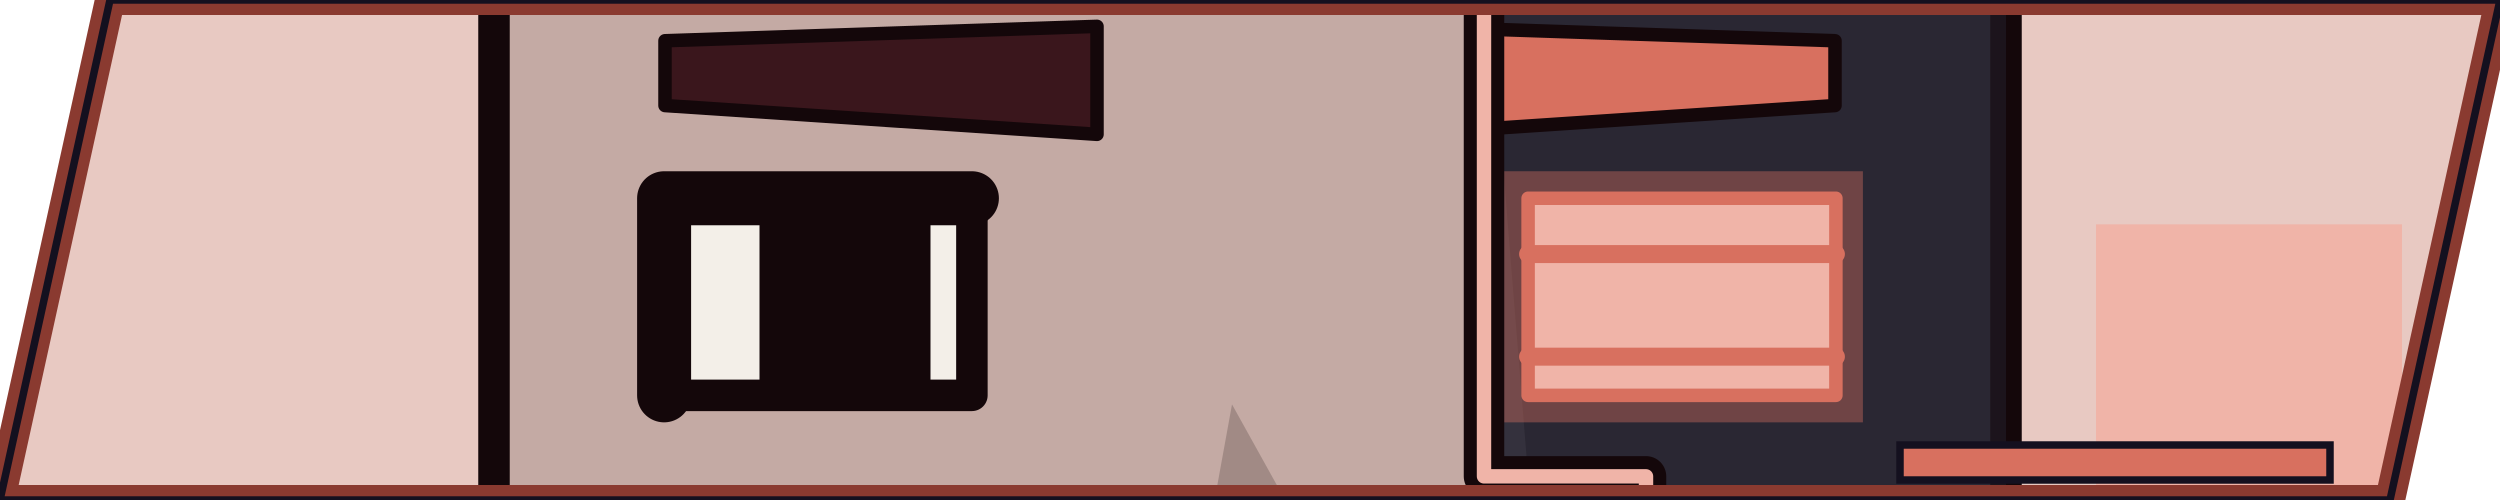
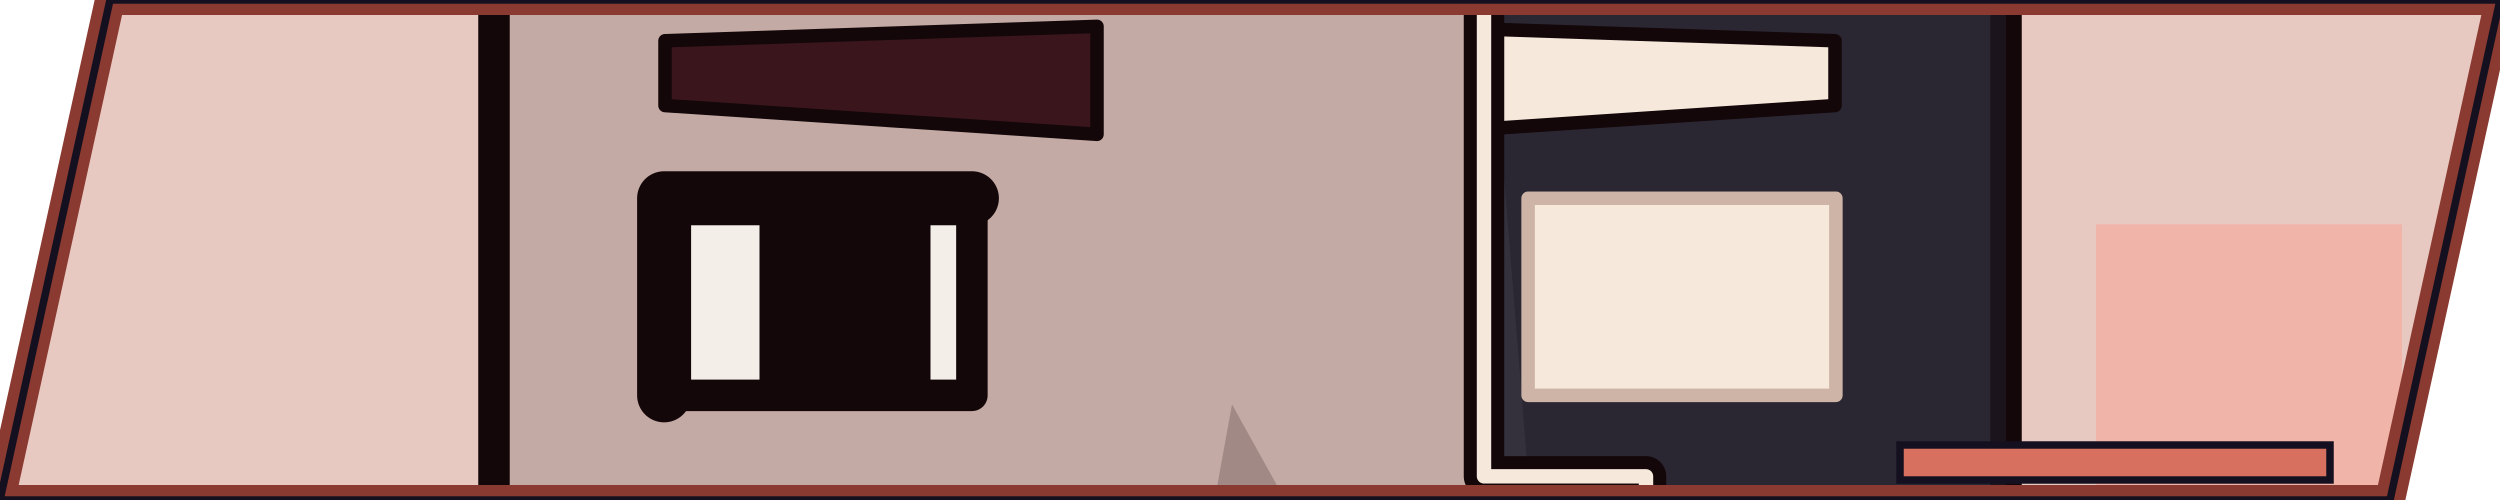
<svg xmlns="http://www.w3.org/2000/svg" width="500" height="100" viewBox="0 0 500 100">
  <defs>
    <clipPath id="sc-s24">
      <polygon points="22,0 500,0 478,100 0,100" />
    </clipPath>
  </defs>
  <g clip-path="url(#sc-s24)">
    <rect width="500" height="100" fill="#e8c9c2" />
    <g transform="translate(250 50) scale(0.9) translate(-256.0 -261.7)">
      <rect x="300" y="400" width="212" height="112" fill="#f0b4a8" />
      <rect x="372" y="328" width="140" height="72" fill="#f0b4a8" />
      <rect x="444" y="256" width="68" height="72" fill="#f0b4a8" />
      <rect x="20" y="20" width="90" height="90" fill="#f0b4a8" />
      <rect x="110" y="110" width="60" height="60" fill="#f0b4a8" />
      <g transform="translate(256.0 302.0) rotate(0) scale(1.0)">
        <polygon points="-150.0,-170.0 150.0,-170.0 168.0,-122.0 168.0,108.0 132.0,172.0 -132.0,172.0 -168.0,108.0 -168.0,-122.0" fill="#c4aaa4" stroke="#14070a" stroke-width="7" stroke-linejoin="round" />
        <clipPath id="sh-s24">
          <polygon points="40,-260 300,-260 300,260 82,260" />
        </clipPath>
        <g clip-path="url(#sh-s24)">
          <polygon points="-150.0,-170.0 150.0,-170.0 168.0,-122.0 168.0,108.0 132.0,172.0 -132.0,172.0 -168.0,108.0 -168.0,-122.0" fill="#85706c" opacity="0.55" />
        </g>
        <polygon points="-4.0,-6.0 16.0,30.0 -12.0,38.0" fill="#85706c" opacity="0.55" />
        <polygon points="-61.8,-51.8 -130.2,-51.8 -130.2,-8.0 -61.8,-8.0" fill="#f3efe8" stroke="#14070a" stroke-width="7" stroke-linejoin="round" />
        <polygon points="-109.0,-49.0 -71.0,-49.0 -71.0,-7.0 -109.0,-7.0" fill="#14070a" />
        <polyline points="-61.8,-51.8 -130.2,-51.8 -130.2,-8.0" fill="none" stroke="#14070a" stroke-width="12" stroke-linecap="round" stroke-linejoin="round" />
        <polygon points="-34.0,-90.0 -130.0,-86.8 -130.0,-72.4 -34.0,-66.0" fill="#3a161c" stroke="#14070a" stroke-width="3" stroke-linejoin="round" />
        <polyline points="-58.0,106.0 58.0,106.0" fill="none" stroke="#14070a" stroke-width="10" stroke-linecap="round" stroke-linejoin="round" />
        <clipPath id="m-s24">
          <polygon points="16.0,-300.0 16.0,-150.0 52.0,-150.0 52.0,-70.0 52.0,10.0 88.0,10.0 88.0,90.0 124.0,90.0 124.0,172.0 124.0,300.0 300.0,300.0 300.0,-300.0" />
        </clipPath>
        <clipPath id="hc-s24">
          <polygon points="-150.0,-170.0 150.0,-170.0 168.0,-122.0 168.0,108.0 132.0,172.0 -132.0,172.0 -168.0,108.0 -168.0,-122.0" />
        </clipPath>
        <g clip-path="url(#hc-s24)">
          <g clip-path="url(#m-s24)">
            <polygon points="-150.0,-170.0 150.0,-170.0 168.0,-122.0 168.0,108.0 132.0,172.0 -132.0,172.0 -168.0,108.0 -168.0,-122.0" fill="#34313d" stroke="#14070a" stroke-width="7" />
            <clipPath id="sh-s24m">
              <polygon points="40,-260 300,-260 300,260 82,260" />
            </clipPath>
            <g clip-path="url(#sh-s24m)">
              <polygon points="-150.0,-170.0 150.0,-170.0 168.0,-122.0 168.0,108.0 132.0,172.0 -132.0,172.0 -168.0,108.0 -168.0,-122.0" fill="#221f29" opacity="0.55" />
            </g>
-             <polygon points="55.8,-57.8 136.2,-57.8 136.2,-2.0 55.8,-2.0" fill="#d8705f" opacity="0.4" />
-             <polygon points="61.8,-51.8 130.2,-51.8 130.2,-8.0 61.8,-8.0" fill="#f0b4a8" stroke="#d8705f" stroke-width="3" stroke-linejoin="round" />
-             <polyline points="61.8,-39.4 130.2,-39.4" fill="none" stroke="#d8705f" stroke-width="4" stroke-linecap="round" stroke-linejoin="round" />
-             <polyline points="61.8,-16.6 130.2,-16.6" fill="none" stroke="#d8705f" stroke-width="4" stroke-linecap="round" stroke-linejoin="round" />
-             <polygon points="66.0,17.6 82.0,17.6 82.0,31.6 66.0,31.6" fill="#f0b4a8" opacity="0.9" />
-             <polygon points="88.0,17.6 104.0,17.6 104.0,31.6 88.0,31.6" fill="#f0b4a8" opacity="0.9" />
-             <polygon points="110.0,17.6 126.0,17.6 126.0,31.6 110.0,31.6" fill="#f0b4a8" opacity="0.9" />
-             <polygon points="34.0,-90.0 130.0,-86.8 130.0,-72.4 34.0,-66.0" fill="#d8705f" stroke="#14070a" stroke-width="3" stroke-linejoin="round" />
-             <polyline points="-58.0,106.0 58.0,106.0" fill="none" stroke="#f0b4a8" stroke-width="6" stroke-linecap="round" stroke-linejoin="round" />
-             <polygon points="-142.0,-50.0 -122.0,-50.0 -122.0,-30.0 -142.0,-30.0" fill="#f0b4a8" />
-             <polygon points="-119.0,-27.0 -93.0,-27.0 -93.0,-1.0 -119.0,-1.0" fill="#f0b4a8" />
-             <polygon points="-92.0,-2.0 -60.0,-2.0 -60.0,30.0 -92.0,30.0" fill="#f0b4a8" />
-             <polygon points="-59.0,27.0 -21.0,27.0 -21.0,65.0 -59.0,65.0" fill="#f0b4a8" />
+             <polygon points="61.8,-51.8 130.2,-51.8 130.2,-8.0 61.8,-8.0" fill="#f6e8da" stroke="#cdb4a6" stroke-width="3" stroke-linejoin="round" />
+             <polygon points="34.0,-90.0 130.0,-86.8 130.0,-72.4 34.0,-66.0" fill="#f6e8da" stroke="#14070a" stroke-width="3" stroke-linejoin="round" />
+             <polyline points="-58.0,106.0 58.0,106.0" fill="none" stroke="#f6e8da" stroke-width="6" stroke-linecap="round" stroke-linejoin="round" />
+             <polygon points="138.0,100.0 158.0,100.0 158.0,112.0 138.0,112.0" fill="#f6e8da" stroke="#cdb4a6" stroke-width="2" />
+             <polygon points="138.0,120.0 158.0,120.0 158.0,132.0 138.0,132.0" fill="#f6e8da" stroke="#cdb4a6" stroke-width="2" />
+             <polygon points="138.0,140.0 158.0,140.0 158.0,152.0 138.0,152.0" fill="#f6e8da" stroke="#cdb4a6" stroke-width="2" />
          </g>
          <polyline points="16.0,-300.0 16.0,-150.0 52.0,-150.0 52.0,-70.0 52.0,10.0 88.0,10.0 88.0,90.0 124.0,90.0 124.0,172.0 124.0,300.0" fill="none" stroke="#14070a" stroke-width="9" stroke-linecap="round" stroke-linejoin="round" />
-           <polyline points="16.0,-300.0 16.0,-150.0 52.0,-150.0 52.0,-70.0 52.0,10.0 88.0,10.0 88.0,90.0 124.0,90.0 124.0,172.0 124.0,300.0" fill="none" stroke="#f0b4a8" stroke-width="3.2" stroke-linecap="round" stroke-linejoin="round" />
+           <polyline points="16.0,-300.0 16.0,-150.0 52.0,-150.0 52.0,-70.0 52.0,10.0 88.0,10.0 88.0,90.0 124.0,90.0 124.0,172.0 124.0,300.0" fill="none" stroke="#f6e8da" stroke-width="3.2" stroke-linecap="round" stroke-linejoin="round" />
        </g>
        <polygon points="-130.0,-196.0 130.0,-196.0 158.0,-150.0 -158.0,-150.0" fill="#3a161c" stroke="#14070a" stroke-width="7" stroke-linejoin="round" />
        <polygon points="-60.0,-184.0 60.0,-184.0 60.0,-160.0 -60.0,-160.0" fill="#221f29" />
      </g>
    </g>
    <rect x="380" y="89" width="86" height="7" fill="#d8705f" stroke="#14101f" stroke-width="1.5" />
  </g>
  <polygon points="22,0 500,0 478,100 0,100" fill="none" stroke="#8a3a30" stroke-width="6" stroke-linejoin="miter" />
  <polygon points="22,0 500,0 478,100 0,100" fill="none" stroke="#14101f" stroke-width="1.5" />
</svg>
